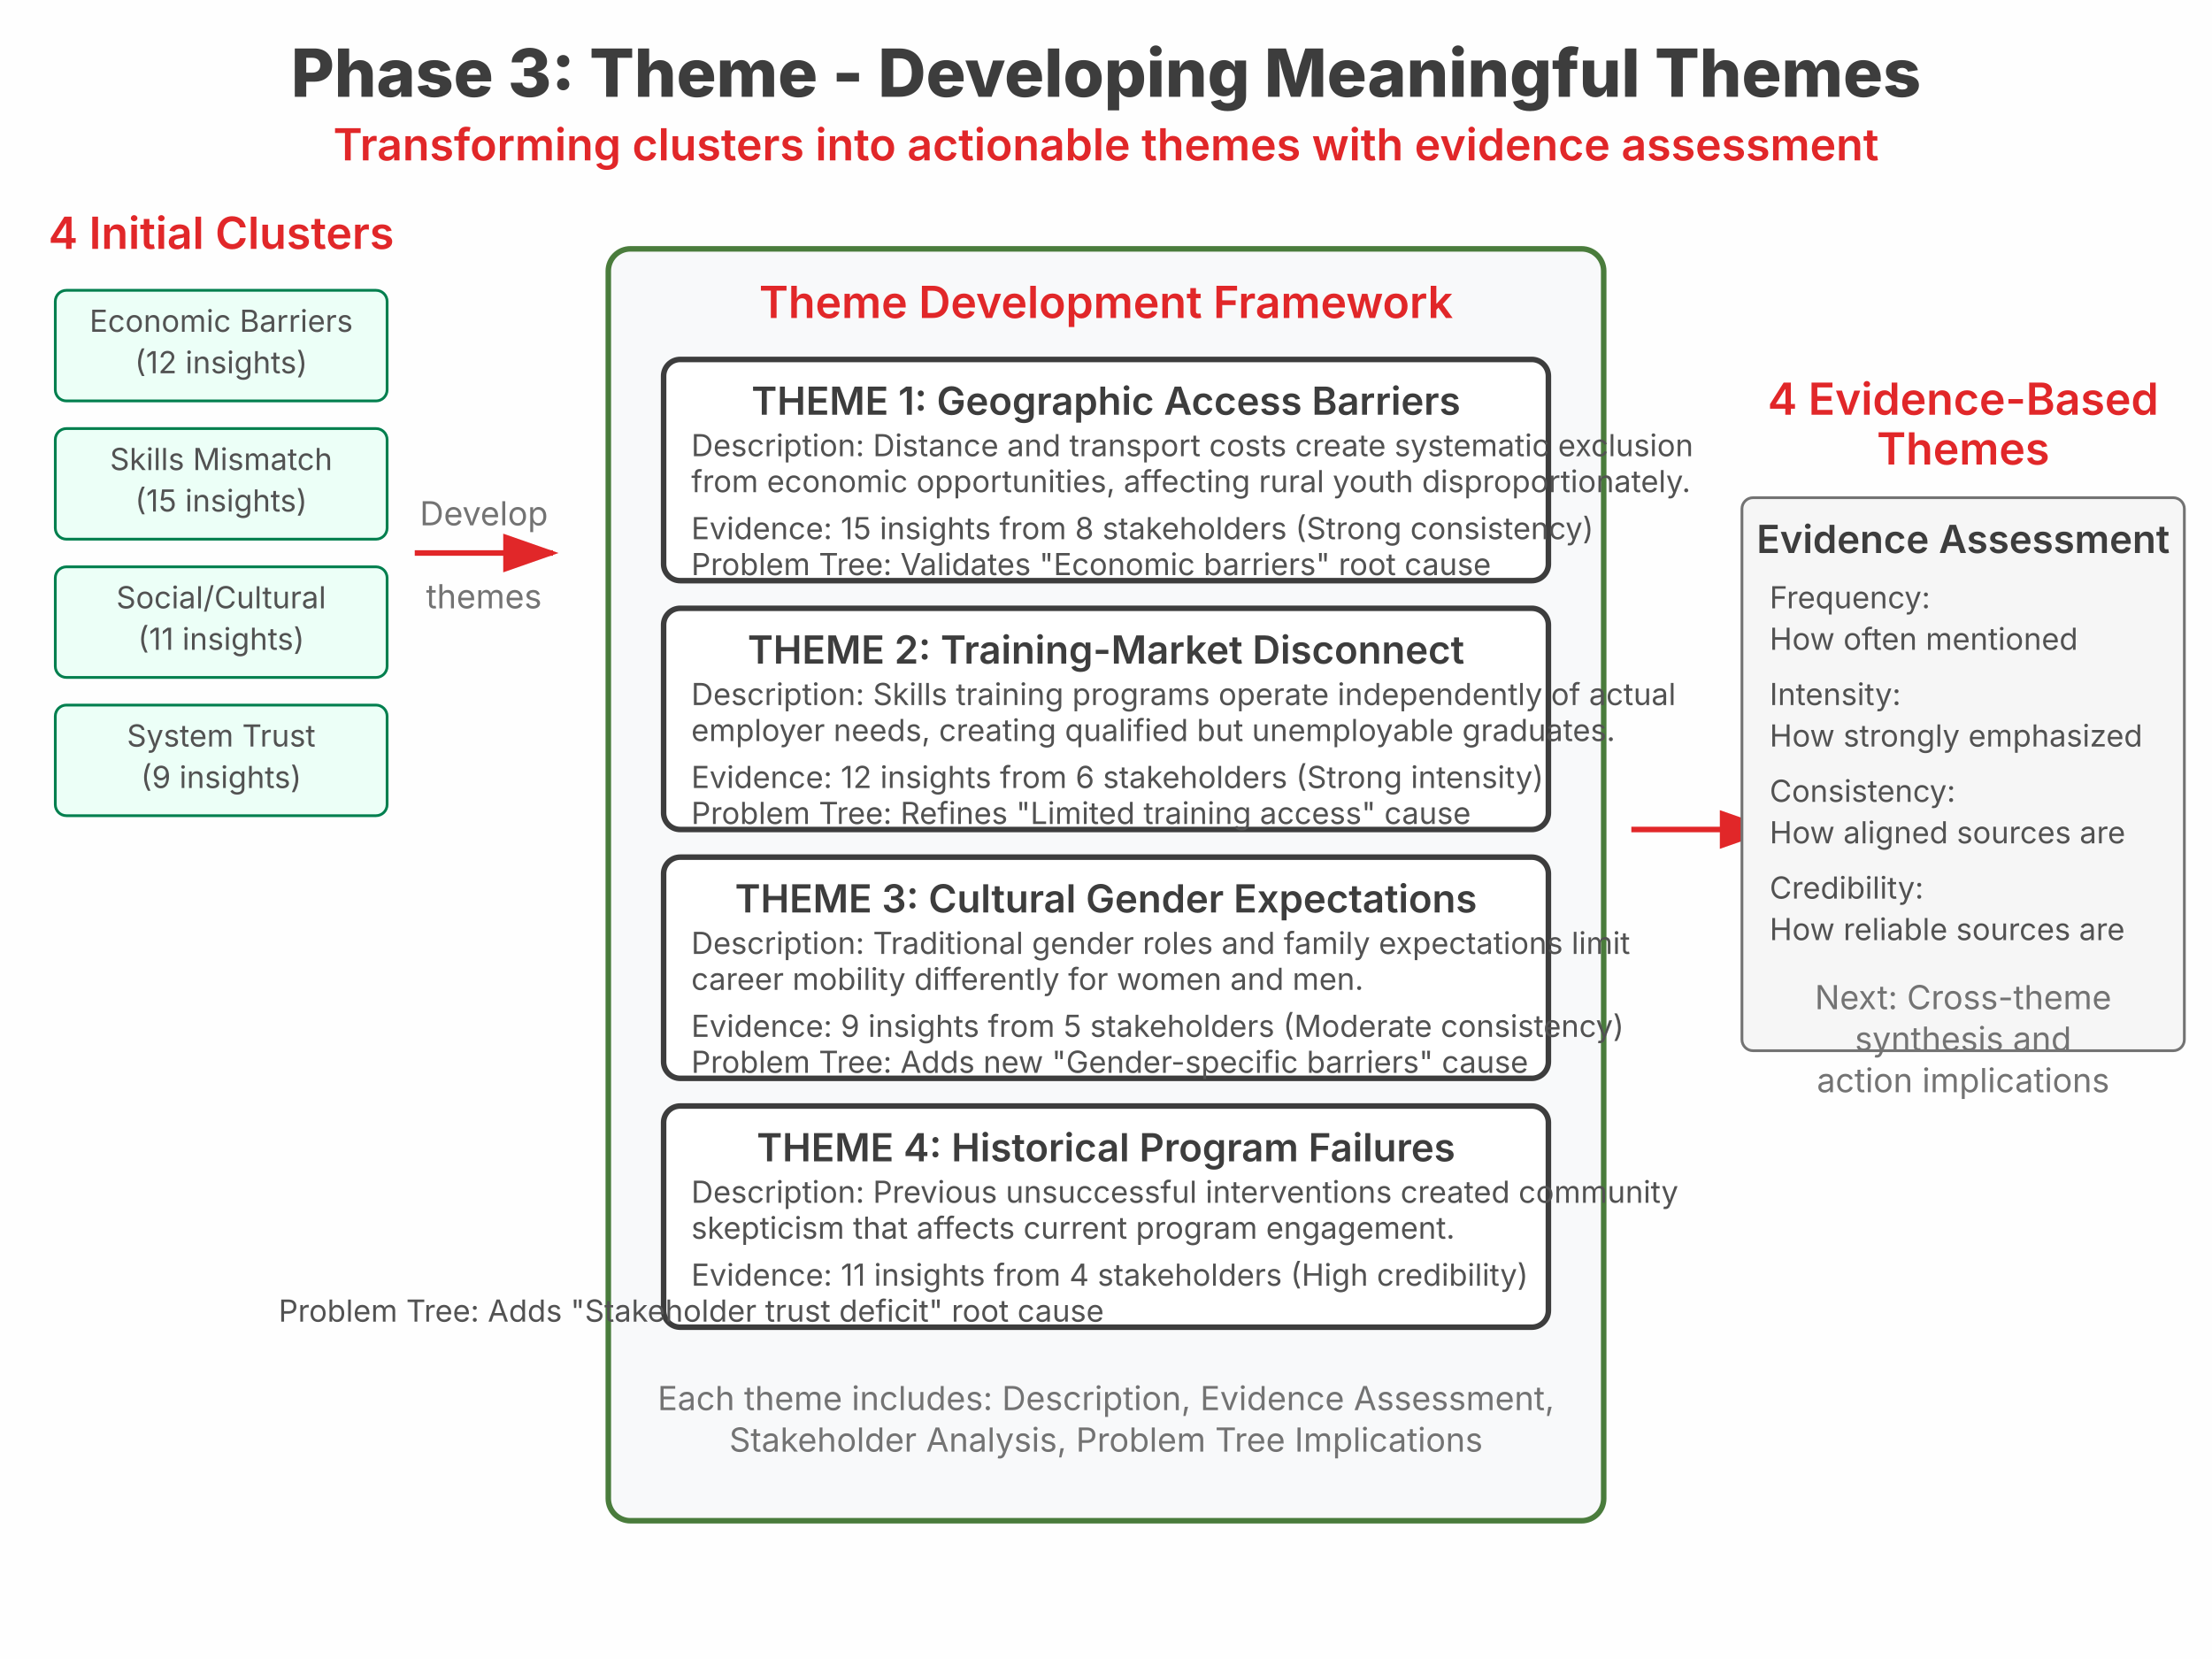
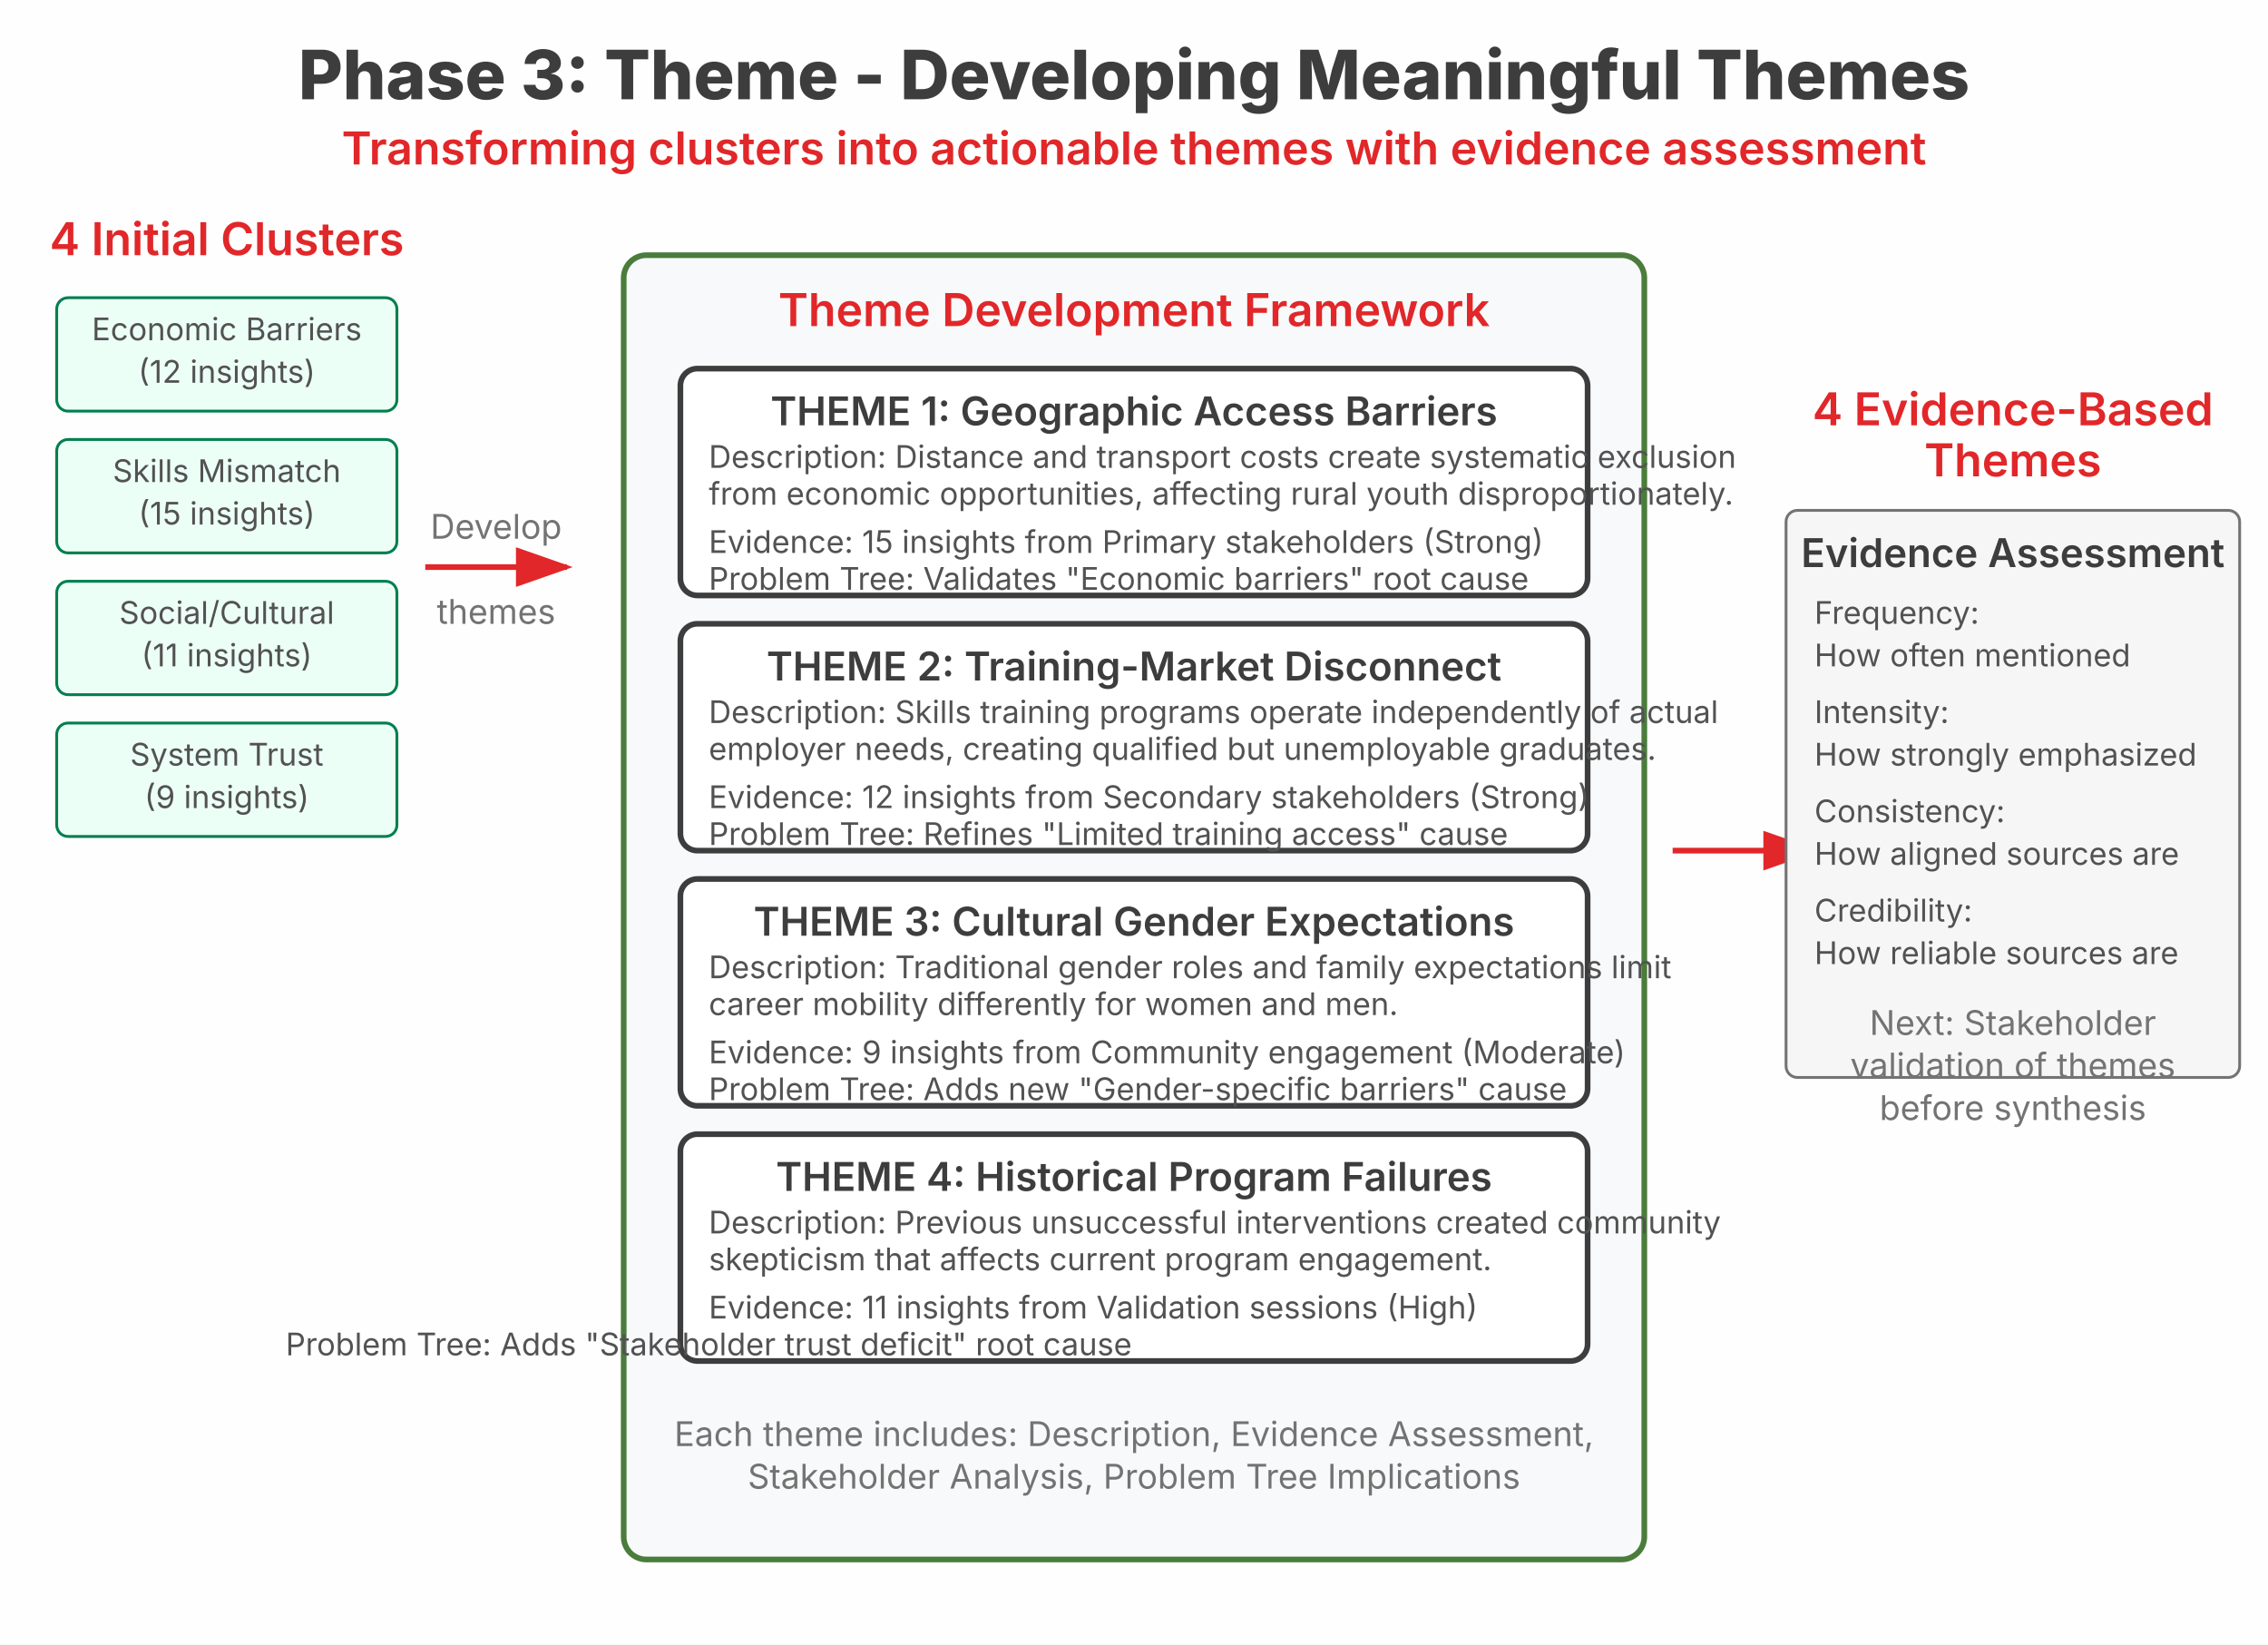
- <svg xmlns="http://www.w3.org/2000/svg" viewBox="0 0 800 600">
+ <svg xmlns="http://www.w3.org/2000/svg" viewBox="0 0 800 580">
  <defs>
    <style>
      .title-text { font-family: 'Inter', -apple-system, BlinkMacSystemFont, sans-serif; font-size: 24px; font-weight: 800; fill: #3d3d3d; }
      .phase-text { font-family: 'Inter', -apple-system, BlinkMacSystemFont, sans-serif; font-size: 16px; font-weight: 600; fill: #e12729; }
      .theme-title { font-family: 'Inter', -apple-system, BlinkMacSystemFont, sans-serif; font-size: 14px; font-weight: 600; fill: #3d3d3d; }
      .theme-text { font-family: 'Inter', -apple-system, BlinkMacSystemFont, sans-serif; font-size: 11px; fill: #525252; }
      .process-text { font-family: 'Inter', -apple-system, BlinkMacSystemFont, sans-serif; font-size: 12px; fill: #737373; }
      .arrow { stroke: #e12729; stroke-width: 2; fill: #e12729; }
      .cluster-box { fill: #ecfff7; stroke: #007f4e; stroke-width: 1; }
      .theme-box { fill: #ffffff; stroke: #3d3d3d; stroke-width: 2; }
      .evidence-box { fill: #f6f6f6; stroke: #737373; stroke-width: 1; }
    </style>
  </defs>
-   <rect width="800" height="600" fill="#fefefe" />
+   <rect width="800" height="580" fill="#fefefe" />
  <text x="400" y="35" text-anchor="middle" class="title-text">Phase 3: Theme - Developing Meaningful Themes</text>
  <text x="400" y="58" text-anchor="middle" class="phase-text">Transforming clusters into actionable themes with evidence assessment</text>
  <text x="80" y="90" text-anchor="middle" class="phase-text">4 Initial Clusters</text>
  <rect x="20" y="105" width="120" height="40" rx="4" class="cluster-box" />
  <text x="80" y="120" text-anchor="middle" class="theme-text">Economic Barriers</text>
  <text x="80" y="135" text-anchor="middle" class="theme-text">(12 insights)</text>
  <rect x="20" y="155" width="120" height="40" rx="4" class="cluster-box" />
  <text x="80" y="170" text-anchor="middle" class="theme-text">Skills Mismatch</text>
  <text x="80" y="185" text-anchor="middle" class="theme-text">(15 insights)</text>
  <rect x="20" y="205" width="120" height="40" rx="4" class="cluster-box" />
  <text x="80" y="220" text-anchor="middle" class="theme-text">Social/Cultural</text>
  <text x="80" y="235" text-anchor="middle" class="theme-text">(11 insights)</text>
  <rect x="20" y="255" width="120" height="40" rx="4" class="cluster-box" />
  <text x="80" y="270" text-anchor="middle" class="theme-text">System Trust</text>
  <text x="80" y="285" text-anchor="middle" class="theme-text">(9 insights)</text>
  <path d="M 150 200 L 200 200" class="arrow" marker-end="url(#arrowhead)" />
  <text x="175" y="190" text-anchor="middle" class="process-text">Develop</text>
  <text x="175" y="220" text-anchor="middle" class="process-text">themes</text>
  <rect x="220" y="90" width="360" height="460" rx="8" fill="#f8f9fa" stroke="#4a7c3c" stroke-width="2" />
  <text x="400" y="115" text-anchor="middle" class="phase-text">Theme Development Framework</text>
  <rect x="240" y="130" width="320" height="80" rx="6" class="theme-box" />
  <text x="400" y="150" text-anchor="middle" class="theme-title">THEME 1: Geographic Access Barriers</text>
  <text x="250" y="165" class="theme-text">Description: Distance and transport costs create systematic exclusion</text>
  <text x="250" y="178" class="theme-text">from economic opportunities, affecting rural youth disproportionately.</text>
-   <text x="250" y="195" class="theme-text">Evidence: 15 insights from 8 stakeholders (Strong consistency)</text>
+   <text x="250" y="195" class="theme-text">Evidence: 15 insights from Primary stakeholders (Strong)</text>
  <text x="250" y="208" class="theme-text">Problem Tree: Validates "Economic barriers" root cause</text>
  <rect x="240" y="220" width="320" height="80" rx="6" class="theme-box" />
  <text x="400" y="240" text-anchor="middle" class="theme-title">THEME 2: Training-Market Disconnect</text>
  <text x="250" y="255" class="theme-text">Description: Skills training programs operate independently of actual</text>
  <text x="250" y="268" class="theme-text">employer needs, creating qualified but unemployable graduates.</text>
-   <text x="250" y="285" class="theme-text">Evidence: 12 insights from 6 stakeholders (Strong intensity)</text>
+   <text x="250" y="285" class="theme-text">Evidence: 12 insights from Secondary stakeholders (Strong)</text>
  <text x="250" y="298" class="theme-text">Problem Tree: Refines "Limited training access" cause</text>
  <rect x="240" y="310" width="320" height="80" rx="6" class="theme-box" />
  <text x="400" y="330" text-anchor="middle" class="theme-title">THEME 3: Cultural Gender Expectations</text>
  <text x="250" y="345" class="theme-text">Description: Traditional gender roles and family expectations limit</text>
  <text x="250" y="358" class="theme-text">career mobility differently for women and men.</text>
-   <text x="250" y="375" class="theme-text">Evidence: 9 insights from 5 stakeholders (Moderate consistency)</text>
+   <text x="250" y="375" class="theme-text">Evidence: 9 insights from Community engagement (Moderate)</text>
  <text x="250" y="388" class="theme-text">Problem Tree: Adds new "Gender-specific barriers" cause</text>
  <rect x="240" y="400" width="320" height="80" rx="6" class="theme-box" />
  <text x="400" y="420" text-anchor="middle" class="theme-title">THEME 4: Historical Program Failures</text>
  <text x="250" y="435" class="theme-text">Description: Previous unsuccessful interventions created community</text>
  <text x="250" y="448" class="theme-text">skepticism that affects current program engagement.</text>
-   <text x="250" y="465" class="theme-text">Evidence: 11 insights from 4 stakeholders (High credibility)</text>
+   <text x="250" y="465" class="theme-text">Evidence: 11 insights from Validation sessions (High)</text>
  <text x="250" y="478" text-anchor="middle" class="theme-text">Problem Tree: Adds "Stakeholder trust deficit" root cause</text>
  <text x="400" y="510" text-anchor="middle" class="process-text">Each theme includes: Description, Evidence Assessment,</text>
  <text x="400" y="525" text-anchor="middle" class="process-text">Stakeholder Analysis, Problem Tree Implications</text>
  <path d="M 590 300 L 640 300" class="arrow" marker-end="url(#arrowhead)" />
  <text x="710" y="150" text-anchor="middle" class="phase-text">4 Evidence-Based</text>
  <text x="710" y="168" text-anchor="middle" class="phase-text">Themes</text>
  <rect x="630" y="180" width="160" height="200" rx="4" class="evidence-box" />
  <text x="710" y="200" text-anchor="middle" class="theme-title">Evidence Assessment</text>
  <text x="640" y="220" class="theme-text">Frequency:</text>
  <text x="640" y="235" class="theme-text">How often mentioned</text>
  <text x="640" y="255" class="theme-text">Intensity:</text>
  <text x="640" y="270" class="theme-text">How strongly emphasized</text>
  <text x="640" y="290" class="theme-text">Consistency:</text>
  <text x="640" y="305" class="theme-text">How aligned sources are</text>
  <text x="640" y="325" class="theme-text">Credibility:</text>
  <text x="640" y="340" class="theme-text">How reliable sources are</text>
-   <text x="710" y="365" text-anchor="middle" class="process-text">Next: Cross-theme</text>
-   <text x="710" y="380" text-anchor="middle" class="process-text">synthesis and</text>
-   <text x="710" y="395" text-anchor="middle" class="process-text">action implications</text>
+   <text x="710" y="365" text-anchor="middle" class="process-text">Next: Stakeholder</text>
+   <text x="710" y="380" text-anchor="middle" class="process-text">validation of themes</text>
+   <text x="710" y="395" text-anchor="middle" class="process-text">before synthesis</text>
  <defs>
    <marker id="arrowhead" markerWidth="10" markerHeight="7" refX="9" refY="3.5" orient="auto">
      <polygon points="0 0, 10 3.5, 0 7" fill="#e12729" />
    </marker>
  </defs>
</svg>
